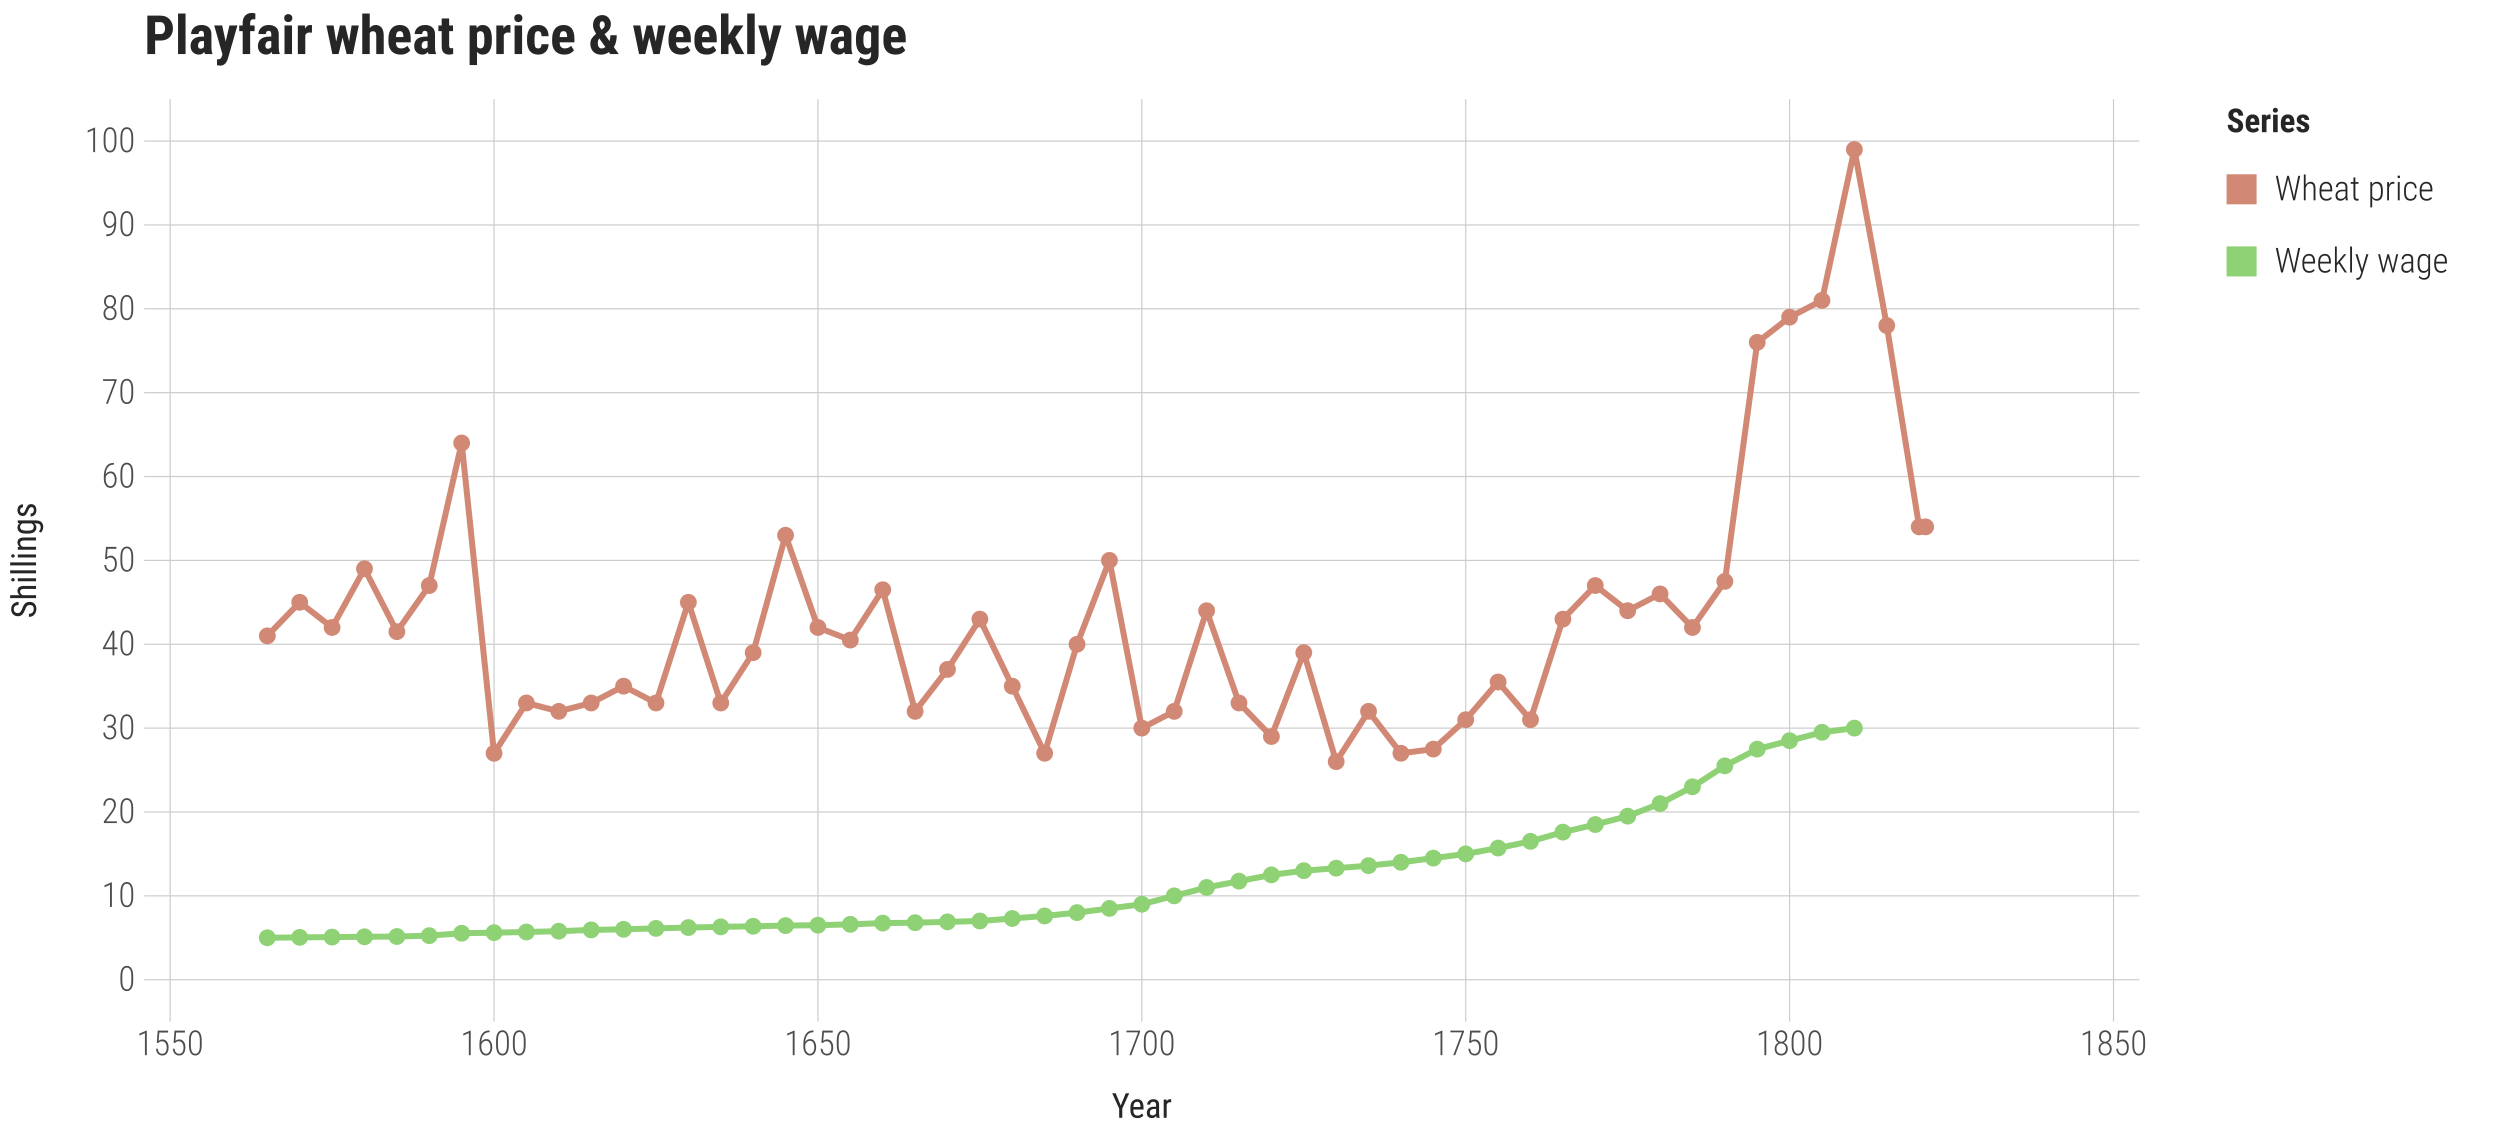
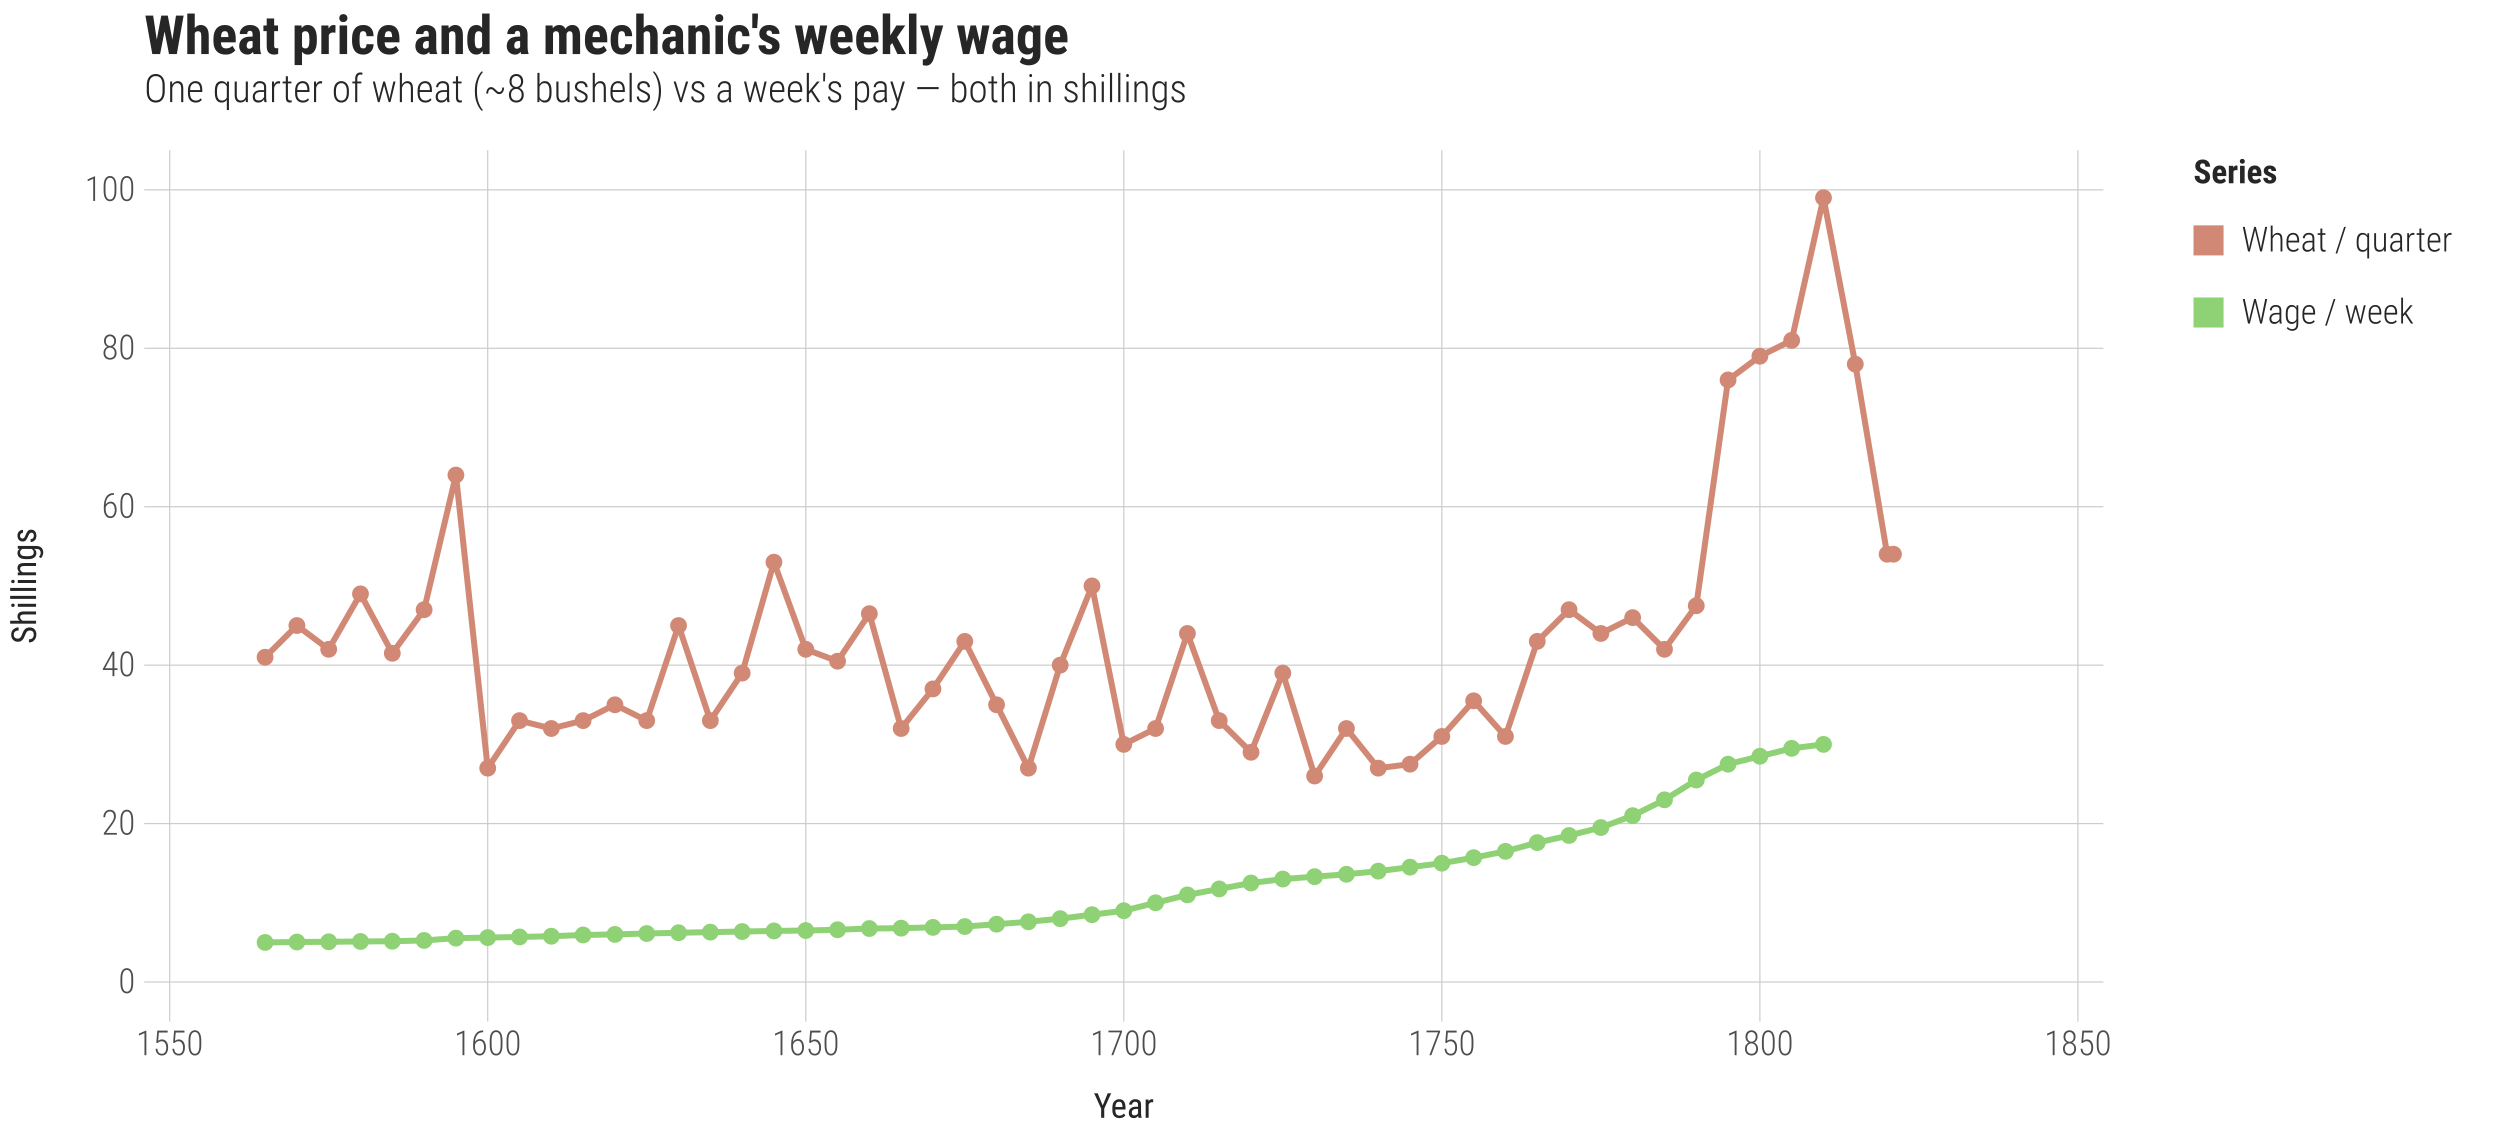
- <svg xmlns="http://www.w3.org/2000/svg" width="832" height="380" viewBox="0 0 832 380" role="img" aria-label="Playfair wheat price &amp; weekly wage" class="gg-plot" font-family="&quot;Roboto Condensed&quot;, &quot;Arial Narrow&quot;, Arial, sans-serif" font-size="11.5" font-weight="300" text-rendering="optimizeLegibility" shape-rendering="geometricPrecision">
+ <svg xmlns="http://www.w3.org/2000/svg" width="832" height="380" viewBox="0 0 832 380" role="img" aria-label="Wheat price and a mechanic's weekly wage" class="gg-plot" font-family="&quot;Roboto Condensed&quot;, &quot;Arial Narrow&quot;, Arial, sans-serif" font-size="11.5" font-weight="300" text-rendering="optimizeLegibility" shape-rendering="geometricPrecision">
  <rect class="gg-paper" width="832" height="380" fill="var(--gg-paper, #ffffff)" />
-   <text class="gg-title" x="48" y="18" font-size="18" font-weight="700" fill="var(--gg-ink, #262626)">Playfair wheat price &amp; weekly wage</text>
+   <text class="gg-title" x="48" y="18" font-size="18" font-weight="700" fill="var(--gg-ink, #262626)">Wheat price and a mechanic's weekly wage</text>
+   <text class="gg-subtitle" x="48" y="34" font-size="13" font-weight="300" fill="var(--gg-ink, #262626)">One quarter of wheat (~8 bushels) vs a week's pay — both in shillings</text>
  <defs>
    <clipPath id="shrbr_ridership-line_ipsum_832x380-gg-clip-0">
-       <rect width="664" height="307" />
+       <rect width="652" height="290" />
    </clipPath>
  </defs>
-   <g class="gg-panel" data-panel="0" transform="translate(48,33)">
-     <rect class="gg-panel-background" width="664" height="307" fill="var(--gg-panel, #ffffff)" />
+   <g class="gg-panel" data-panel="0" transform="translate(48,50)">
+     <rect class="gg-panel-background" width="652" height="290" fill="var(--gg-panel, #ffffff)" />
    <g class="gg-grid" stroke="var(--gg-grid, #cccccc)" stroke-width="0.4" vector-effect="non-scaling-stroke">
-       <line x1="8.62" y1="0" x2="8.62" y2="307" />
-       <line x1="116.42" y1="0" x2="116.42" y2="307" />
-       <line x1="224.21" y1="0" x2="224.21" y2="307" />
-       <line x1="332" y1="0" x2="332" y2="307" />
-       <line x1="439.79" y1="0" x2="439.79" y2="307" />
-       <line x1="547.58" y1="0" x2="547.58" y2="307" />
-       <line x1="655.38" y1="0" x2="655.38" y2="307" />
-       <line x1="0" y1="293.05" x2="664" y2="293.05" />
-       <line x1="0" y1="265.14" x2="664" y2="265.14" />
-       <line x1="0" y1="237.23" x2="664" y2="237.23" />
-       <line x1="0" y1="209.32" x2="664" y2="209.32" />
-       <line x1="0" y1="181.41" x2="664" y2="181.41" />
-       <line x1="0" y1="153.5" x2="664" y2="153.5" />
-       <line x1="0" y1="125.59" x2="664" y2="125.59" />
-       <line x1="0" y1="97.68" x2="664" y2="97.68" />
-       <line x1="0" y1="69.77" x2="664" y2="69.77" />
-       <line x1="0" y1="41.86" x2="664" y2="41.86" />
-       <line x1="0" y1="13.95" x2="664" y2="13.95" />
+       <line x1="8.47" y1="0" x2="8.47" y2="290" />
+       <line x1="114.31" y1="0" x2="114.31" y2="290" />
+       <line x1="220.16" y1="0" x2="220.16" y2="290" />
+       <line x1="326" y1="0" x2="326" y2="290" />
+       <line x1="431.84" y1="0" x2="431.84" y2="290" />
+       <line x1="537.69" y1="0" x2="537.69" y2="290" />
+       <line x1="643.53" y1="0" x2="643.53" y2="290" />
+       <line x1="0" y1="276.82" x2="652" y2="276.82" />
+       <line x1="0" y1="224.09" x2="652" y2="224.09" />
+       <line x1="0" y1="171.36" x2="652" y2="171.36" />
+       <line x1="0" y1="118.64" x2="652" y2="118.64" />
+       <line x1="0" y1="65.91" x2="652" y2="65.91" />
+       <line x1="0" y1="13.18" x2="652" y2="13.18" />
    </g>
    <g class="gg-marks" clip-path="url(#shrbr_ridership-line_ipsum_832x380-gg-clip-0)">
      <g class="gg-batch gg-paths" data-layer="0">
-         <path d="M40.96 178.62L51.74 167.45L62.52 175.83L73.3 156.29L84.08 177.22L94.86 161.87L105.64 114.43L116.42 217.69L127.19 200.95L137.97 203.74L148.75 200.95L159.53 195.36L170.31 200.95L181.09 167.45L191.87 200.95L202.65 184.2L213.43 145.13L224.21 175.83L234.99 180.01L245.77 163.27L256.55 203.74L267.32 189.78L278.1 173.04L288.88 195.36L299.66 217.69L310.44 181.41L321.22 153.5L332 209.32L342.78 203.74L353.56 170.25L364.34 200.95L375.12 212.11L385.9 184.2L396.68 220.48L407.45 203.74L418.23 217.69L429.01 216.3L439.79 206.53L450.57 193.97L461.35 206.53L472.13 173.04L482.91 161.87L493.69 170.25L504.47 164.66L515.25 175.83L526.03 160.48L536.81 80.94L547.58 72.56L558.36 66.98L569.14 16.75L579.92 75.35L590.7 142.34L592.86 142.34" fill="none" stroke="#d18975" stroke-width="2" stroke-linejoin="round" stroke-linecap="round" />
-         <path d="M40.96 279.09L51.74 278.95L62.52 278.87L73.3 278.76L84.08 278.67L94.86 278.39L105.64 277.58L116.42 277.39L127.19 277.17L137.97 276.91L148.75 276.47L159.53 276.27L170.31 275.97L181.09 275.69L191.87 275.46L202.65 275.27L213.43 275.04L224.21 274.9L234.99 274.63L245.77 274.21L256.55 274.07L267.32 273.79L278.1 273.51L288.88 272.67L299.66 271.83L310.44 270.72L321.22 269.32L332 267.93L342.78 265.14L353.56 262.35L364.34 260.25L375.12 258.16L385.9 256.76L396.68 255.93L407.45 255.09L418.23 253.97L429.01 252.58L439.79 251.18L450.57 249.23L461.35 247L472.13 243.93L482.91 241.41L493.69 238.62L504.47 234.44L515.25 228.85L526.03 221.88L536.81 216.3L547.58 213.5L558.36 210.71L569.14 209.32" fill="none" stroke="#8fd175" stroke-width="2" stroke-linejoin="round" stroke-linecap="round" />
+         <path d="M40.22 168.73L50.81 158.18L61.39 166.09L71.97 147.64L82.56 167.41L93.14 152.91L103.73 108.09L114.31 205.64L124.9 189.82L135.48 192.45L146.06 189.82L156.65 184.55L167.23 189.82L177.82 158.18L188.4 189.82L198.99 174L209.57 137.09L220.16 166.09L230.74 170.05L241.32 154.23L251.91 192.45L262.49 179.27L273.08 163.45L283.66 184.55L294.25 205.64L304.83 171.36L315.42 145L326 197.73L336.58 192.45L347.17 160.82L357.75 189.82L368.34 200.36L378.92 174L389.51 208.27L400.09 192.45L410.68 205.64L421.26 204.32L431.84 195.09L442.43 183.23L453.01 195.09L463.6 163.45L474.18 152.91L484.77 160.82L495.35 155.55L505.94 166.09L516.52 151.59L527.1 76.45L537.69 68.55L548.27 63.27L558.86 15.82L569.44 71.18L580.03 134.45L582.14 134.45" fill="none" stroke="#d18975" stroke-width="2" stroke-linejoin="round" stroke-linecap="round" />
+         <path d="M40.22 263.64L50.81 263.5L61.39 263.43L71.97 263.32L82.56 263.24L93.14 262.98L103.73 262.21L114.31 262.03L124.9 261.82L135.48 261.58L146.06 261.16L156.65 260.97L167.23 260.68L177.82 260.42L188.4 260.21L198.99 260.02L209.57 259.81L220.16 259.68L230.74 259.42L241.32 259.02L251.91 258.89L262.49 258.63L273.08 258.36L283.66 257.57L294.25 256.78L304.83 255.73L315.42 254.41L326 253.09L336.58 250.45L347.17 247.82L357.75 245.84L368.34 243.86L378.92 242.55L389.51 241.75L400.09 240.96L410.68 239.91L421.26 238.59L431.84 237.27L442.43 235.43L453.01 233.32L463.6 230.42L474.18 228.05L484.77 225.41L495.35 221.45L505.94 216.18L516.52 209.59L527.1 204.32L537.69 201.68L548.27 199.05L558.86 197.73" fill="none" stroke="#8fd175" stroke-width="2" stroke-linejoin="round" stroke-linecap="round" />
      </g>
      <g class="gg-batch gg-points" data-layer="1">
-         <circle class="gg-shape-circle" cx="40.96" cy="178.62" r="2.8" fill="#d18975" />
-         <circle class="gg-shape-circle" cx="40.96" cy="279.09" r="2.8" fill="#8fd175" />
-         <circle class="gg-shape-circle" cx="51.74" cy="167.45" r="2.8" fill="#d18975" />
-         <circle class="gg-shape-circle" cx="51.74" cy="278.95" r="2.8" fill="#8fd175" />
-         <circle class="gg-shape-circle" cx="62.52" cy="175.83" r="2.8" fill="#d18975" />
-         <circle class="gg-shape-circle" cx="62.52" cy="278.87" r="2.8" fill="#8fd175" />
-         <circle class="gg-shape-circle" cx="73.3" cy="156.29" r="2.8" fill="#d18975" />
-         <circle class="gg-shape-circle" cx="73.3" cy="278.76" r="2.8" fill="#8fd175" />
-         <circle class="gg-shape-circle" cx="84.08" cy="177.22" r="2.8" fill="#d18975" />
-         <circle class="gg-shape-circle" cx="84.08" cy="278.67" r="2.8" fill="#8fd175" />
-         <circle class="gg-shape-circle" cx="94.86" cy="161.87" r="2.8" fill="#d18975" />
-         <circle class="gg-shape-circle" cx="94.86" cy="278.39" r="2.8" fill="#8fd175" />
-         <circle class="gg-shape-circle" cx="105.64" cy="114.43" r="2.8" fill="#d18975" />
-         <circle class="gg-shape-circle" cx="105.64" cy="277.58" r="2.8" fill="#8fd175" />
-         <circle class="gg-shape-circle" cx="116.42" cy="217.69" r="2.8" fill="#d18975" />
-         <circle class="gg-shape-circle" cx="116.42" cy="277.39" r="2.8" fill="#8fd175" />
-         <circle class="gg-shape-circle" cx="127.19" cy="200.95" r="2.8" fill="#d18975" />
-         <circle class="gg-shape-circle" cx="127.19" cy="277.17" r="2.8" fill="#8fd175" />
-         <circle class="gg-shape-circle" cx="137.97" cy="203.74" r="2.8" fill="#d18975" />
-         <circle class="gg-shape-circle" cx="137.97" cy="276.91" r="2.8" fill="#8fd175" />
-         <circle class="gg-shape-circle" cx="148.75" cy="200.95" r="2.8" fill="#d18975" />
-         <circle class="gg-shape-circle" cx="148.75" cy="276.47" r="2.8" fill="#8fd175" />
-         <circle class="gg-shape-circle" cx="159.53" cy="195.36" r="2.8" fill="#d18975" />
-         <circle class="gg-shape-circle" cx="159.53" cy="276.27" r="2.8" fill="#8fd175" />
-         <circle class="gg-shape-circle" cx="170.31" cy="200.95" r="2.8" fill="#d18975" />
-         <circle class="gg-shape-circle" cx="170.31" cy="275.97" r="2.8" fill="#8fd175" />
-         <circle class="gg-shape-circle" cx="181.09" cy="167.45" r="2.8" fill="#d18975" />
-         <circle class="gg-shape-circle" cx="181.09" cy="275.69" r="2.8" fill="#8fd175" />
-         <circle class="gg-shape-circle" cx="191.87" cy="200.95" r="2.8" fill="#d18975" />
-         <circle class="gg-shape-circle" cx="191.87" cy="275.46" r="2.8" fill="#8fd175" />
-         <circle class="gg-shape-circle" cx="202.65" cy="184.2" r="2.8" fill="#d18975" />
-         <circle class="gg-shape-circle" cx="202.65" cy="275.27" r="2.8" fill="#8fd175" />
-         <circle class="gg-shape-circle" cx="213.43" cy="145.13" r="2.8" fill="#d18975" />
-         <circle class="gg-shape-circle" cx="213.43" cy="275.04" r="2.8" fill="#8fd175" />
-         <circle class="gg-shape-circle" cx="224.21" cy="175.83" r="2.8" fill="#d18975" />
-         <circle class="gg-shape-circle" cx="224.21" cy="274.9" r="2.8" fill="#8fd175" />
-         <circle class="gg-shape-circle" cx="234.99" cy="180.01" r="2.8" fill="#d18975" />
-         <circle class="gg-shape-circle" cx="234.99" cy="274.63" r="2.8" fill="#8fd175" />
-         <circle class="gg-shape-circle" cx="245.77" cy="163.27" r="2.8" fill="#d18975" />
-         <circle class="gg-shape-circle" cx="245.77" cy="274.21" r="2.8" fill="#8fd175" />
-         <circle class="gg-shape-circle" cx="256.55" cy="203.74" r="2.8" fill="#d18975" />
-         <circle class="gg-shape-circle" cx="256.55" cy="274.07" r="2.8" fill="#8fd175" />
-         <circle class="gg-shape-circle" cx="267.32" cy="189.78" r="2.8" fill="#d18975" />
-         <circle class="gg-shape-circle" cx="267.32" cy="273.79" r="2.8" fill="#8fd175" />
-         <circle class="gg-shape-circle" cx="278.1" cy="173.04" r="2.8" fill="#d18975" />
-         <circle class="gg-shape-circle" cx="278.1" cy="273.51" r="2.8" fill="#8fd175" />
-         <circle class="gg-shape-circle" cx="288.88" cy="195.36" r="2.8" fill="#d18975" />
-         <circle class="gg-shape-circle" cx="288.88" cy="272.67" r="2.8" fill="#8fd175" />
-         <circle class="gg-shape-circle" cx="299.66" cy="217.69" r="2.8" fill="#d18975" />
-         <circle class="gg-shape-circle" cx="299.66" cy="271.83" r="2.8" fill="#8fd175" />
-         <circle class="gg-shape-circle" cx="310.44" cy="181.41" r="2.8" fill="#d18975" />
-         <circle class="gg-shape-circle" cx="310.44" cy="270.72" r="2.8" fill="#8fd175" />
-         <circle class="gg-shape-circle" cx="321.22" cy="153.5" r="2.8" fill="#d18975" />
-         <circle class="gg-shape-circle" cx="321.22" cy="269.32" r="2.8" fill="#8fd175" />
-         <circle class="gg-shape-circle" cx="332" cy="209.32" r="2.8" fill="#d18975" />
-         <circle class="gg-shape-circle" cx="332" cy="267.93" r="2.8" fill="#8fd175" />
-         <circle class="gg-shape-circle" cx="342.78" cy="203.74" r="2.8" fill="#d18975" />
-         <circle class="gg-shape-circle" cx="342.78" cy="265.14" r="2.8" fill="#8fd175" />
-         <circle class="gg-shape-circle" cx="353.56" cy="170.25" r="2.8" fill="#d18975" />
-         <circle class="gg-shape-circle" cx="353.56" cy="262.35" r="2.8" fill="#8fd175" />
-         <circle class="gg-shape-circle" cx="364.34" cy="200.95" r="2.8" fill="#d18975" />
-         <circle class="gg-shape-circle" cx="364.34" cy="260.25" r="2.8" fill="#8fd175" />
-         <circle class="gg-shape-circle" cx="375.12" cy="212.11" r="2.8" fill="#d18975" />
-         <circle class="gg-shape-circle" cx="375.12" cy="258.16" r="2.8" fill="#8fd175" />
-         <circle class="gg-shape-circle" cx="385.9" cy="184.2" r="2.8" fill="#d18975" />
-         <circle class="gg-shape-circle" cx="385.9" cy="256.76" r="2.8" fill="#8fd175" />
-         <circle class="gg-shape-circle" cx="396.68" cy="220.48" r="2.8" fill="#d18975" />
-         <circle class="gg-shape-circle" cx="396.68" cy="255.93" r="2.8" fill="#8fd175" />
-         <circle class="gg-shape-circle" cx="407.45" cy="203.74" r="2.8" fill="#d18975" />
-         <circle class="gg-shape-circle" cx="407.45" cy="255.09" r="2.8" fill="#8fd175" />
-         <circle class="gg-shape-circle" cx="418.23" cy="217.69" r="2.8" fill="#d18975" />
-         <circle class="gg-shape-circle" cx="418.23" cy="253.97" r="2.8" fill="#8fd175" />
-         <circle class="gg-shape-circle" cx="429.01" cy="216.3" r="2.8" fill="#d18975" />
-         <circle class="gg-shape-circle" cx="429.01" cy="252.58" r="2.8" fill="#8fd175" />
-         <circle class="gg-shape-circle" cx="439.79" cy="206.53" r="2.8" fill="#d18975" />
-         <circle class="gg-shape-circle" cx="439.79" cy="251.18" r="2.8" fill="#8fd175" />
-         <circle class="gg-shape-circle" cx="450.57" cy="193.97" r="2.8" fill="#d18975" />
-         <circle class="gg-shape-circle" cx="450.57" cy="249.23" r="2.8" fill="#8fd175" />
-         <circle class="gg-shape-circle" cx="461.35" cy="206.53" r="2.8" fill="#d18975" />
-         <circle class="gg-shape-circle" cx="461.35" cy="247" r="2.8" fill="#8fd175" />
-         <circle class="gg-shape-circle" cx="472.13" cy="173.04" r="2.8" fill="#d18975" />
-         <circle class="gg-shape-circle" cx="472.13" cy="243.93" r="2.8" fill="#8fd175" />
-         <circle class="gg-shape-circle" cx="482.91" cy="161.87" r="2.8" fill="#d18975" />
-         <circle class="gg-shape-circle" cx="482.91" cy="241.41" r="2.8" fill="#8fd175" />
-         <circle class="gg-shape-circle" cx="493.69" cy="170.25" r="2.8" fill="#d18975" />
-         <circle class="gg-shape-circle" cx="493.69" cy="238.62" r="2.8" fill="#8fd175" />
-         <circle class="gg-shape-circle" cx="504.47" cy="164.66" r="2.8" fill="#d18975" />
-         <circle class="gg-shape-circle" cx="504.47" cy="234.44" r="2.8" fill="#8fd175" />
-         <circle class="gg-shape-circle" cx="515.25" cy="175.83" r="2.8" fill="#d18975" />
-         <circle class="gg-shape-circle" cx="515.25" cy="228.85" r="2.8" fill="#8fd175" />
-         <circle class="gg-shape-circle" cx="526.03" cy="160.48" r="2.8" fill="#d18975" />
-         <circle class="gg-shape-circle" cx="526.03" cy="221.88" r="2.8" fill="#8fd175" />
-         <circle class="gg-shape-circle" cx="536.81" cy="80.94" r="2.8" fill="#d18975" />
-         <circle class="gg-shape-circle" cx="536.81" cy="216.3" r="2.8" fill="#8fd175" />
-         <circle class="gg-shape-circle" cx="547.58" cy="72.56" r="2.8" fill="#d18975" />
-         <circle class="gg-shape-circle" cx="547.58" cy="213.5" r="2.8" fill="#8fd175" />
-         <circle class="gg-shape-circle" cx="558.36" cy="66.98" r="2.8" fill="#d18975" />
-         <circle class="gg-shape-circle" cx="558.36" cy="210.71" r="2.8" fill="#8fd175" />
-         <circle class="gg-shape-circle" cx="569.14" cy="16.75" r="2.8" fill="#d18975" />
-         <circle class="gg-shape-circle" cx="569.14" cy="209.32" r="2.8" fill="#8fd175" />
-         <circle class="gg-shape-circle" cx="579.92" cy="75.35" r="2.8" fill="#d18975" />
-         <circle class="gg-shape-circle" cx="590.7" cy="142.34" r="2.8" fill="#d18975" />
-         <circle class="gg-shape-circle" cx="592.86" cy="142.34" r="2.8" fill="#d18975" />
+         <circle class="gg-shape-circle" cx="40.22" cy="168.73" r="2.8" fill="#d18975" />
+         <circle class="gg-shape-circle" cx="40.22" cy="263.64" r="2.8" fill="#8fd175" />
+         <circle class="gg-shape-circle" cx="50.81" cy="158.18" r="2.8" fill="#d18975" />
+         <circle class="gg-shape-circle" cx="50.81" cy="263.5" r="2.8" fill="#8fd175" />
+         <circle class="gg-shape-circle" cx="61.39" cy="166.09" r="2.8" fill="#d18975" />
+         <circle class="gg-shape-circle" cx="61.39" cy="263.43" r="2.8" fill="#8fd175" />
+         <circle class="gg-shape-circle" cx="71.97" cy="147.64" r="2.8" fill="#d18975" />
+         <circle class="gg-shape-circle" cx="71.97" cy="263.32" r="2.8" fill="#8fd175" />
+         <circle class="gg-shape-circle" cx="82.56" cy="167.41" r="2.8" fill="#d18975" />
+         <circle class="gg-shape-circle" cx="82.56" cy="263.24" r="2.8" fill="#8fd175" />
+         <circle class="gg-shape-circle" cx="93.14" cy="152.91" r="2.8" fill="#d18975" />
+         <circle class="gg-shape-circle" cx="93.14" cy="262.98" r="2.8" fill="#8fd175" />
+         <circle class="gg-shape-circle" cx="103.73" cy="108.09" r="2.8" fill="#d18975" />
+         <circle class="gg-shape-circle" cx="103.73" cy="262.21" r="2.8" fill="#8fd175" />
+         <circle class="gg-shape-circle" cx="114.31" cy="205.64" r="2.8" fill="#d18975" />
+         <circle class="gg-shape-circle" cx="114.31" cy="262.03" r="2.8" fill="#8fd175" />
+         <circle class="gg-shape-circle" cx="124.9" cy="189.82" r="2.8" fill="#d18975" />
+         <circle class="gg-shape-circle" cx="124.9" cy="261.82" r="2.8" fill="#8fd175" />
+         <circle class="gg-shape-circle" cx="135.48" cy="192.45" r="2.8" fill="#d18975" />
+         <circle class="gg-shape-circle" cx="135.48" cy="261.58" r="2.8" fill="#8fd175" />
+         <circle class="gg-shape-circle" cx="146.06" cy="189.82" r="2.8" fill="#d18975" />
+         <circle class="gg-shape-circle" cx="146.06" cy="261.16" r="2.8" fill="#8fd175" />
+         <circle class="gg-shape-circle" cx="156.65" cy="184.55" r="2.8" fill="#d18975" />
+         <circle class="gg-shape-circle" cx="156.65" cy="260.97" r="2.8" fill="#8fd175" />
+         <circle class="gg-shape-circle" cx="167.23" cy="189.82" r="2.8" fill="#d18975" />
+         <circle class="gg-shape-circle" cx="167.23" cy="260.68" r="2.8" fill="#8fd175" />
+         <circle class="gg-shape-circle" cx="177.82" cy="158.18" r="2.8" fill="#d18975" />
+         <circle class="gg-shape-circle" cx="177.82" cy="260.42" r="2.8" fill="#8fd175" />
+         <circle class="gg-shape-circle" cx="188.4" cy="189.82" r="2.8" fill="#d18975" />
+         <circle class="gg-shape-circle" cx="188.4" cy="260.21" r="2.8" fill="#8fd175" />
+         <circle class="gg-shape-circle" cx="198.99" cy="174" r="2.8" fill="#d18975" />
+         <circle class="gg-shape-circle" cx="198.99" cy="260.02" r="2.8" fill="#8fd175" />
+         <circle class="gg-shape-circle" cx="209.57" cy="137.09" r="2.8" fill="#d18975" />
+         <circle class="gg-shape-circle" cx="209.57" cy="259.81" r="2.8" fill="#8fd175" />
+         <circle class="gg-shape-circle" cx="220.16" cy="166.09" r="2.8" fill="#d18975" />
+         <circle class="gg-shape-circle" cx="220.16" cy="259.68" r="2.8" fill="#8fd175" />
+         <circle class="gg-shape-circle" cx="230.74" cy="170.05" r="2.8" fill="#d18975" />
+         <circle class="gg-shape-circle" cx="230.74" cy="259.42" r="2.8" fill="#8fd175" />
+         <circle class="gg-shape-circle" cx="241.32" cy="154.23" r="2.8" fill="#d18975" />
+         <circle class="gg-shape-circle" cx="241.32" cy="259.02" r="2.8" fill="#8fd175" />
+         <circle class="gg-shape-circle" cx="251.91" cy="192.45" r="2.8" fill="#d18975" />
+         <circle class="gg-shape-circle" cx="251.91" cy="258.89" r="2.8" fill="#8fd175" />
+         <circle class="gg-shape-circle" cx="262.49" cy="179.27" r="2.8" fill="#d18975" />
+         <circle class="gg-shape-circle" cx="262.49" cy="258.63" r="2.8" fill="#8fd175" />
+         <circle class="gg-shape-circle" cx="273.08" cy="163.45" r="2.8" fill="#d18975" />
+         <circle class="gg-shape-circle" cx="273.08" cy="258.36" r="2.8" fill="#8fd175" />
+         <circle class="gg-shape-circle" cx="283.66" cy="184.55" r="2.8" fill="#d18975" />
+         <circle class="gg-shape-circle" cx="283.66" cy="257.57" r="2.8" fill="#8fd175" />
+         <circle class="gg-shape-circle" cx="294.25" cy="205.64" r="2.8" fill="#d18975" />
+         <circle class="gg-shape-circle" cx="294.25" cy="256.78" r="2.8" fill="#8fd175" />
+         <circle class="gg-shape-circle" cx="304.83" cy="171.36" r="2.8" fill="#d18975" />
+         <circle class="gg-shape-circle" cx="304.83" cy="255.73" r="2.8" fill="#8fd175" />
+         <circle class="gg-shape-circle" cx="315.42" cy="145" r="2.8" fill="#d18975" />
+         <circle class="gg-shape-circle" cx="315.42" cy="254.41" r="2.8" fill="#8fd175" />
+         <circle class="gg-shape-circle" cx="326" cy="197.73" r="2.8" fill="#d18975" />
+         <circle class="gg-shape-circle" cx="326" cy="253.09" r="2.8" fill="#8fd175" />
+         <circle class="gg-shape-circle" cx="336.58" cy="192.45" r="2.8" fill="#d18975" />
+         <circle class="gg-shape-circle" cx="336.58" cy="250.45" r="2.8" fill="#8fd175" />
+         <circle class="gg-shape-circle" cx="347.17" cy="160.82" r="2.8" fill="#d18975" />
+         <circle class="gg-shape-circle" cx="347.17" cy="247.82" r="2.8" fill="#8fd175" />
+         <circle class="gg-shape-circle" cx="357.75" cy="189.82" r="2.8" fill="#d18975" />
+         <circle class="gg-shape-circle" cx="357.75" cy="245.84" r="2.8" fill="#8fd175" />
+         <circle class="gg-shape-circle" cx="368.34" cy="200.36" r="2.8" fill="#d18975" />
+         <circle class="gg-shape-circle" cx="368.34" cy="243.86" r="2.8" fill="#8fd175" />
+         <circle class="gg-shape-circle" cx="378.92" cy="174" r="2.8" fill="#d18975" />
+         <circle class="gg-shape-circle" cx="378.92" cy="242.55" r="2.8" fill="#8fd175" />
+         <circle class="gg-shape-circle" cx="389.51" cy="208.27" r="2.8" fill="#d18975" />
+         <circle class="gg-shape-circle" cx="389.51" cy="241.75" r="2.8" fill="#8fd175" />
+         <circle class="gg-shape-circle" cx="400.09" cy="192.45" r="2.8" fill="#d18975" />
+         <circle class="gg-shape-circle" cx="400.09" cy="240.96" r="2.8" fill="#8fd175" />
+         <circle class="gg-shape-circle" cx="410.68" cy="205.64" r="2.8" fill="#d18975" />
+         <circle class="gg-shape-circle" cx="410.68" cy="239.91" r="2.8" fill="#8fd175" />
+         <circle class="gg-shape-circle" cx="421.26" cy="204.32" r="2.8" fill="#d18975" />
+         <circle class="gg-shape-circle" cx="421.26" cy="238.59" r="2.8" fill="#8fd175" />
+         <circle class="gg-shape-circle" cx="431.84" cy="195.09" r="2.8" fill="#d18975" />
+         <circle class="gg-shape-circle" cx="431.84" cy="237.27" r="2.8" fill="#8fd175" />
+         <circle class="gg-shape-circle" cx="442.43" cy="183.23" r="2.8" fill="#d18975" />
+         <circle class="gg-shape-circle" cx="442.43" cy="235.43" r="2.8" fill="#8fd175" />
+         <circle class="gg-shape-circle" cx="453.01" cy="195.09" r="2.8" fill="#d18975" />
+         <circle class="gg-shape-circle" cx="453.01" cy="233.32" r="2.8" fill="#8fd175" />
+         <circle class="gg-shape-circle" cx="463.6" cy="163.45" r="2.8" fill="#d18975" />
+         <circle class="gg-shape-circle" cx="463.6" cy="230.42" r="2.8" fill="#8fd175" />
+         <circle class="gg-shape-circle" cx="474.18" cy="152.91" r="2.8" fill="#d18975" />
+         <circle class="gg-shape-circle" cx="474.18" cy="228.05" r="2.8" fill="#8fd175" />
+         <circle class="gg-shape-circle" cx="484.77" cy="160.82" r="2.8" fill="#d18975" />
+         <circle class="gg-shape-circle" cx="484.77" cy="225.41" r="2.8" fill="#8fd175" />
+         <circle class="gg-shape-circle" cx="495.35" cy="155.55" r="2.8" fill="#d18975" />
+         <circle class="gg-shape-circle" cx="495.35" cy="221.45" r="2.8" fill="#8fd175" />
+         <circle class="gg-shape-circle" cx="505.94" cy="166.09" r="2.8" fill="#d18975" />
+         <circle class="gg-shape-circle" cx="505.94" cy="216.18" r="2.8" fill="#8fd175" />
+         <circle class="gg-shape-circle" cx="516.52" cy="151.59" r="2.8" fill="#d18975" />
+         <circle class="gg-shape-circle" cx="516.52" cy="209.59" r="2.8" fill="#8fd175" />
+         <circle class="gg-shape-circle" cx="527.1" cy="76.45" r="2.8" fill="#d18975" />
+         <circle class="gg-shape-circle" cx="527.1" cy="204.32" r="2.8" fill="#8fd175" />
+         <circle class="gg-shape-circle" cx="537.69" cy="68.55" r="2.8" fill="#d18975" />
+         <circle class="gg-shape-circle" cx="537.69" cy="201.68" r="2.8" fill="#8fd175" />
+         <circle class="gg-shape-circle" cx="548.27" cy="63.27" r="2.8" fill="#d18975" />
+         <circle class="gg-shape-circle" cx="548.27" cy="199.05" r="2.8" fill="#8fd175" />
+         <circle class="gg-shape-circle" cx="558.86" cy="15.82" r="2.8" fill="#d18975" />
+         <circle class="gg-shape-circle" cx="558.86" cy="197.73" r="2.8" fill="#8fd175" />
+         <circle class="gg-shape-circle" cx="569.44" cy="71.18" r="2.8" fill="#d18975" />
+         <circle class="gg-shape-circle" cx="580.03" cy="134.45" r="2.8" fill="#d18975" />
+         <circle class="gg-shape-circle" cx="582.14" cy="134.45" r="2.8" fill="#d18975" />
      </g>
    </g>
  </g>
  <g class="gg-axis gg-axis-x" transform="translate(48,340)">
-     <g class="gg-tick" transform="translate(8.62,0)">
+     <g class="gg-tick" transform="translate(8.47,0)">
      <text y="3" dy="0.71em" text-anchor="middle" fill="var(--gg-axisText, #4d4d4d)" font-size="11.5" font-weight="300">1550</text>
    </g>
-     <g class="gg-tick" transform="translate(116.42,0)">
+     <g class="gg-tick" transform="translate(114.31,0)">
      <text y="3" dy="0.71em" text-anchor="middle" fill="var(--gg-axisText, #4d4d4d)" font-size="11.5" font-weight="300">1600</text>
    </g>
-     <g class="gg-tick" transform="translate(224.21,0)">
+     <g class="gg-tick" transform="translate(220.16,0)">
      <text y="3" dy="0.71em" text-anchor="middle" fill="var(--gg-axisText, #4d4d4d)" font-size="11.5" font-weight="300">1650</text>
    </g>
-     <g class="gg-tick" transform="translate(332,0)">
+     <g class="gg-tick" transform="translate(326,0)">
      <text y="3" dy="0.71em" text-anchor="middle" fill="var(--gg-axisText, #4d4d4d)" font-size="11.5" font-weight="300">1700</text>
    </g>
-     <g class="gg-tick" transform="translate(439.79,0)">
+     <g class="gg-tick" transform="translate(431.84,0)">
      <text y="3" dy="0.71em" text-anchor="middle" fill="var(--gg-axisText, #4d4d4d)" font-size="11.5" font-weight="300">1750</text>
    </g>
-     <g class="gg-tick" transform="translate(547.58,0)">
+     <g class="gg-tick" transform="translate(537.69,0)">
      <text y="3" dy="0.71em" text-anchor="middle" fill="var(--gg-axisText, #4d4d4d)" font-size="11.5" font-weight="300">1800</text>
    </g>
-     <g class="gg-tick" transform="translate(655.38,0)">
+     <g class="gg-tick" transform="translate(643.53,0)">
      <text y="3" dy="0.71em" text-anchor="middle" fill="var(--gg-axisText, #4d4d4d)" font-size="11.5" font-weight="300">1850</text>
    </g>
  </g>
-   <g class="gg-axis gg-axis-y" transform="translate(48,33)">
-     <g class="gg-tick" transform="translate(0,293.05)">
+   <g class="gg-axis gg-axis-y" transform="translate(48,50)">
+     <g class="gg-tick" transform="translate(0,276.82)">
      <text x="-3" dy="0.32em" text-anchor="end" fill="var(--gg-axisText, #4d4d4d)" font-size="11.5" font-weight="300">0</text>
    </g>
-     <g class="gg-tick" transform="translate(0,265.14)">
-       <text x="-3" dy="0.32em" text-anchor="end" fill="var(--gg-axisText, #4d4d4d)" font-size="11.5" font-weight="300">10</text>
-     </g>
-     <g class="gg-tick" transform="translate(0,237.23)">
+     <g class="gg-tick" transform="translate(0,224.09)">
      <text x="-3" dy="0.32em" text-anchor="end" fill="var(--gg-axisText, #4d4d4d)" font-size="11.5" font-weight="300">20</text>
    </g>
-     <g class="gg-tick" transform="translate(0,209.32)">
-       <text x="-3" dy="0.32em" text-anchor="end" fill="var(--gg-axisText, #4d4d4d)" font-size="11.5" font-weight="300">30</text>
-     </g>
-     <g class="gg-tick" transform="translate(0,181.41)">
+     <g class="gg-tick" transform="translate(0,171.36)">
      <text x="-3" dy="0.32em" text-anchor="end" fill="var(--gg-axisText, #4d4d4d)" font-size="11.5" font-weight="300">40</text>
    </g>
-     <g class="gg-tick" transform="translate(0,153.5)">
-       <text x="-3" dy="0.32em" text-anchor="end" fill="var(--gg-axisText, #4d4d4d)" font-size="11.5" font-weight="300">50</text>
-     </g>
-     <g class="gg-tick" transform="translate(0,125.59)">
+     <g class="gg-tick" transform="translate(0,118.64)">
      <text x="-3" dy="0.32em" text-anchor="end" fill="var(--gg-axisText, #4d4d4d)" font-size="11.5" font-weight="300">60</text>
    </g>
-     <g class="gg-tick" transform="translate(0,97.68)">
-       <text x="-3" dy="0.32em" text-anchor="end" fill="var(--gg-axisText, #4d4d4d)" font-size="11.5" font-weight="300">70</text>
-     </g>
-     <g class="gg-tick" transform="translate(0,69.77)">
+     <g class="gg-tick" transform="translate(0,65.91)">
      <text x="-3" dy="0.32em" text-anchor="end" fill="var(--gg-axisText, #4d4d4d)" font-size="11.5" font-weight="300">80</text>
    </g>
-     <g class="gg-tick" transform="translate(0,41.86)">
-       <text x="-3" dy="0.32em" text-anchor="end" fill="var(--gg-axisText, #4d4d4d)" font-size="11.5" font-weight="300">90</text>
-     </g>
-     <g class="gg-tick" transform="translate(0,13.95)">
+     <g class="gg-tick" transform="translate(0,13.18)">
      <text x="-3" dy="0.32em" text-anchor="end" fill="var(--gg-axisText, #4d4d4d)" font-size="11.5" font-weight="300">100</text>
    </g>
  </g>
-   <text class="gg-axis-title" x="380" y="372" text-anchor="middle" fill="var(--gg-ink, #262626)" font-size="11.5" font-weight="400">Year</text>
-   <text class="gg-axis-title" transform="translate(12,186.5) rotate(-90)" text-anchor="middle" fill="var(--gg-ink, #262626)" font-size="11.5" font-weight="400">Shillings</text>
-   <g class="gg-legend gg-legend-color gg-legend-right gg-legend-vertical" transform="translate(737,33)">
+   <text class="gg-axis-title" x="374" y="372" text-anchor="middle" fill="var(--gg-ink, #262626)" font-size="11.5" font-weight="400">Year</text>
+   <text class="gg-axis-title" transform="translate(12,195) rotate(-90)" text-anchor="middle" fill="var(--gg-ink, #262626)" font-size="11.5" font-weight="400">Shillings</text>
+   <g class="gg-legend gg-legend-color gg-legend-right gg-legend-vertical" transform="translate(726,50)">
    <text class="gg-legend-title" x="4" y="11" font-size="11" font-weight="bold" fill="var(--gg-ink, #262626)">Series</text>
    <rect class="gg-legend-swatch" x="4" y="25" width="10" height="10" fill="#d18975" />
-     <text class="gg-legend-label" x="20" y="30" dy="0.32em" font-size="11.5" fill="var(--gg-ink, #262626)">Wheat price</text>
+     <text class="gg-legend-label" x="20" y="30" dy="0.32em" font-size="11.5" fill="var(--gg-ink, #262626)">Wheat / quarter</text>
    <rect class="gg-legend-swatch" x="4" y="49" width="10" height="10" fill="#8fd175" />
-     <text class="gg-legend-label" x="20" y="54" dy="0.32em" font-size="11.5" fill="var(--gg-ink, #262626)">Weekly wage</text>
+     <text class="gg-legend-label" x="20" y="54" dy="0.32em" font-size="11.5" fill="var(--gg-ink, #262626)">Wage / week</text>
  </g>
</svg>
